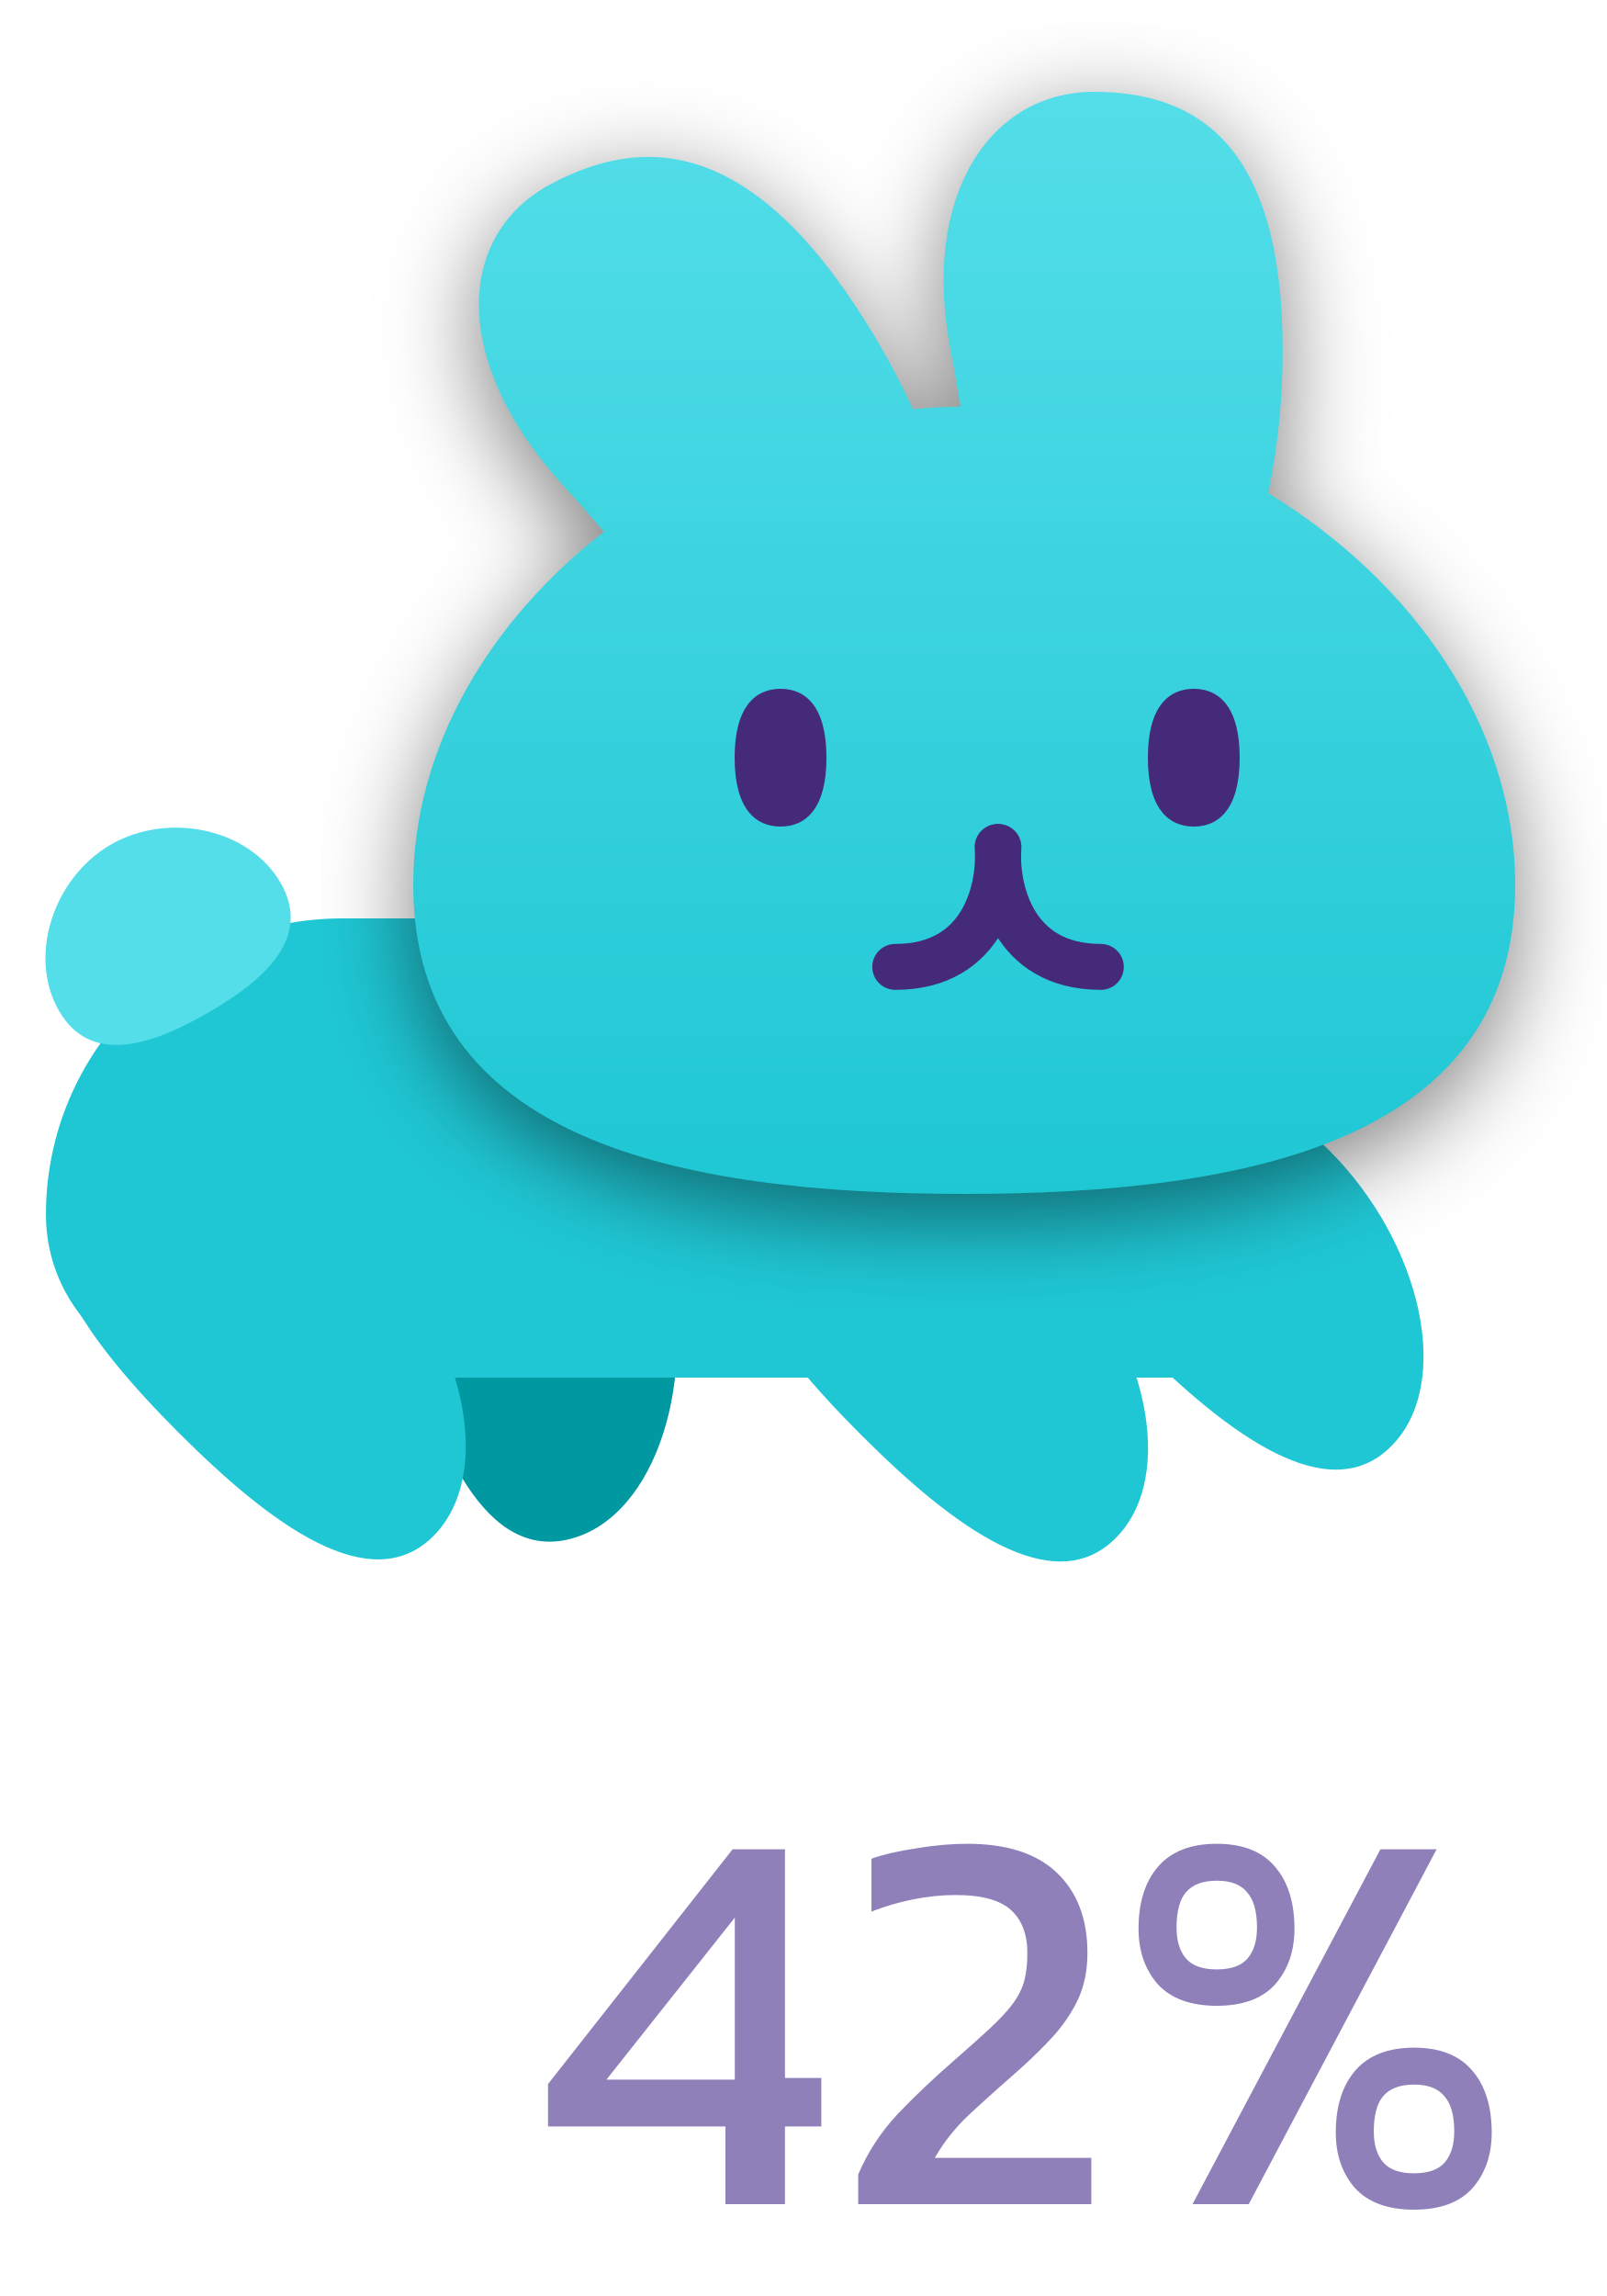
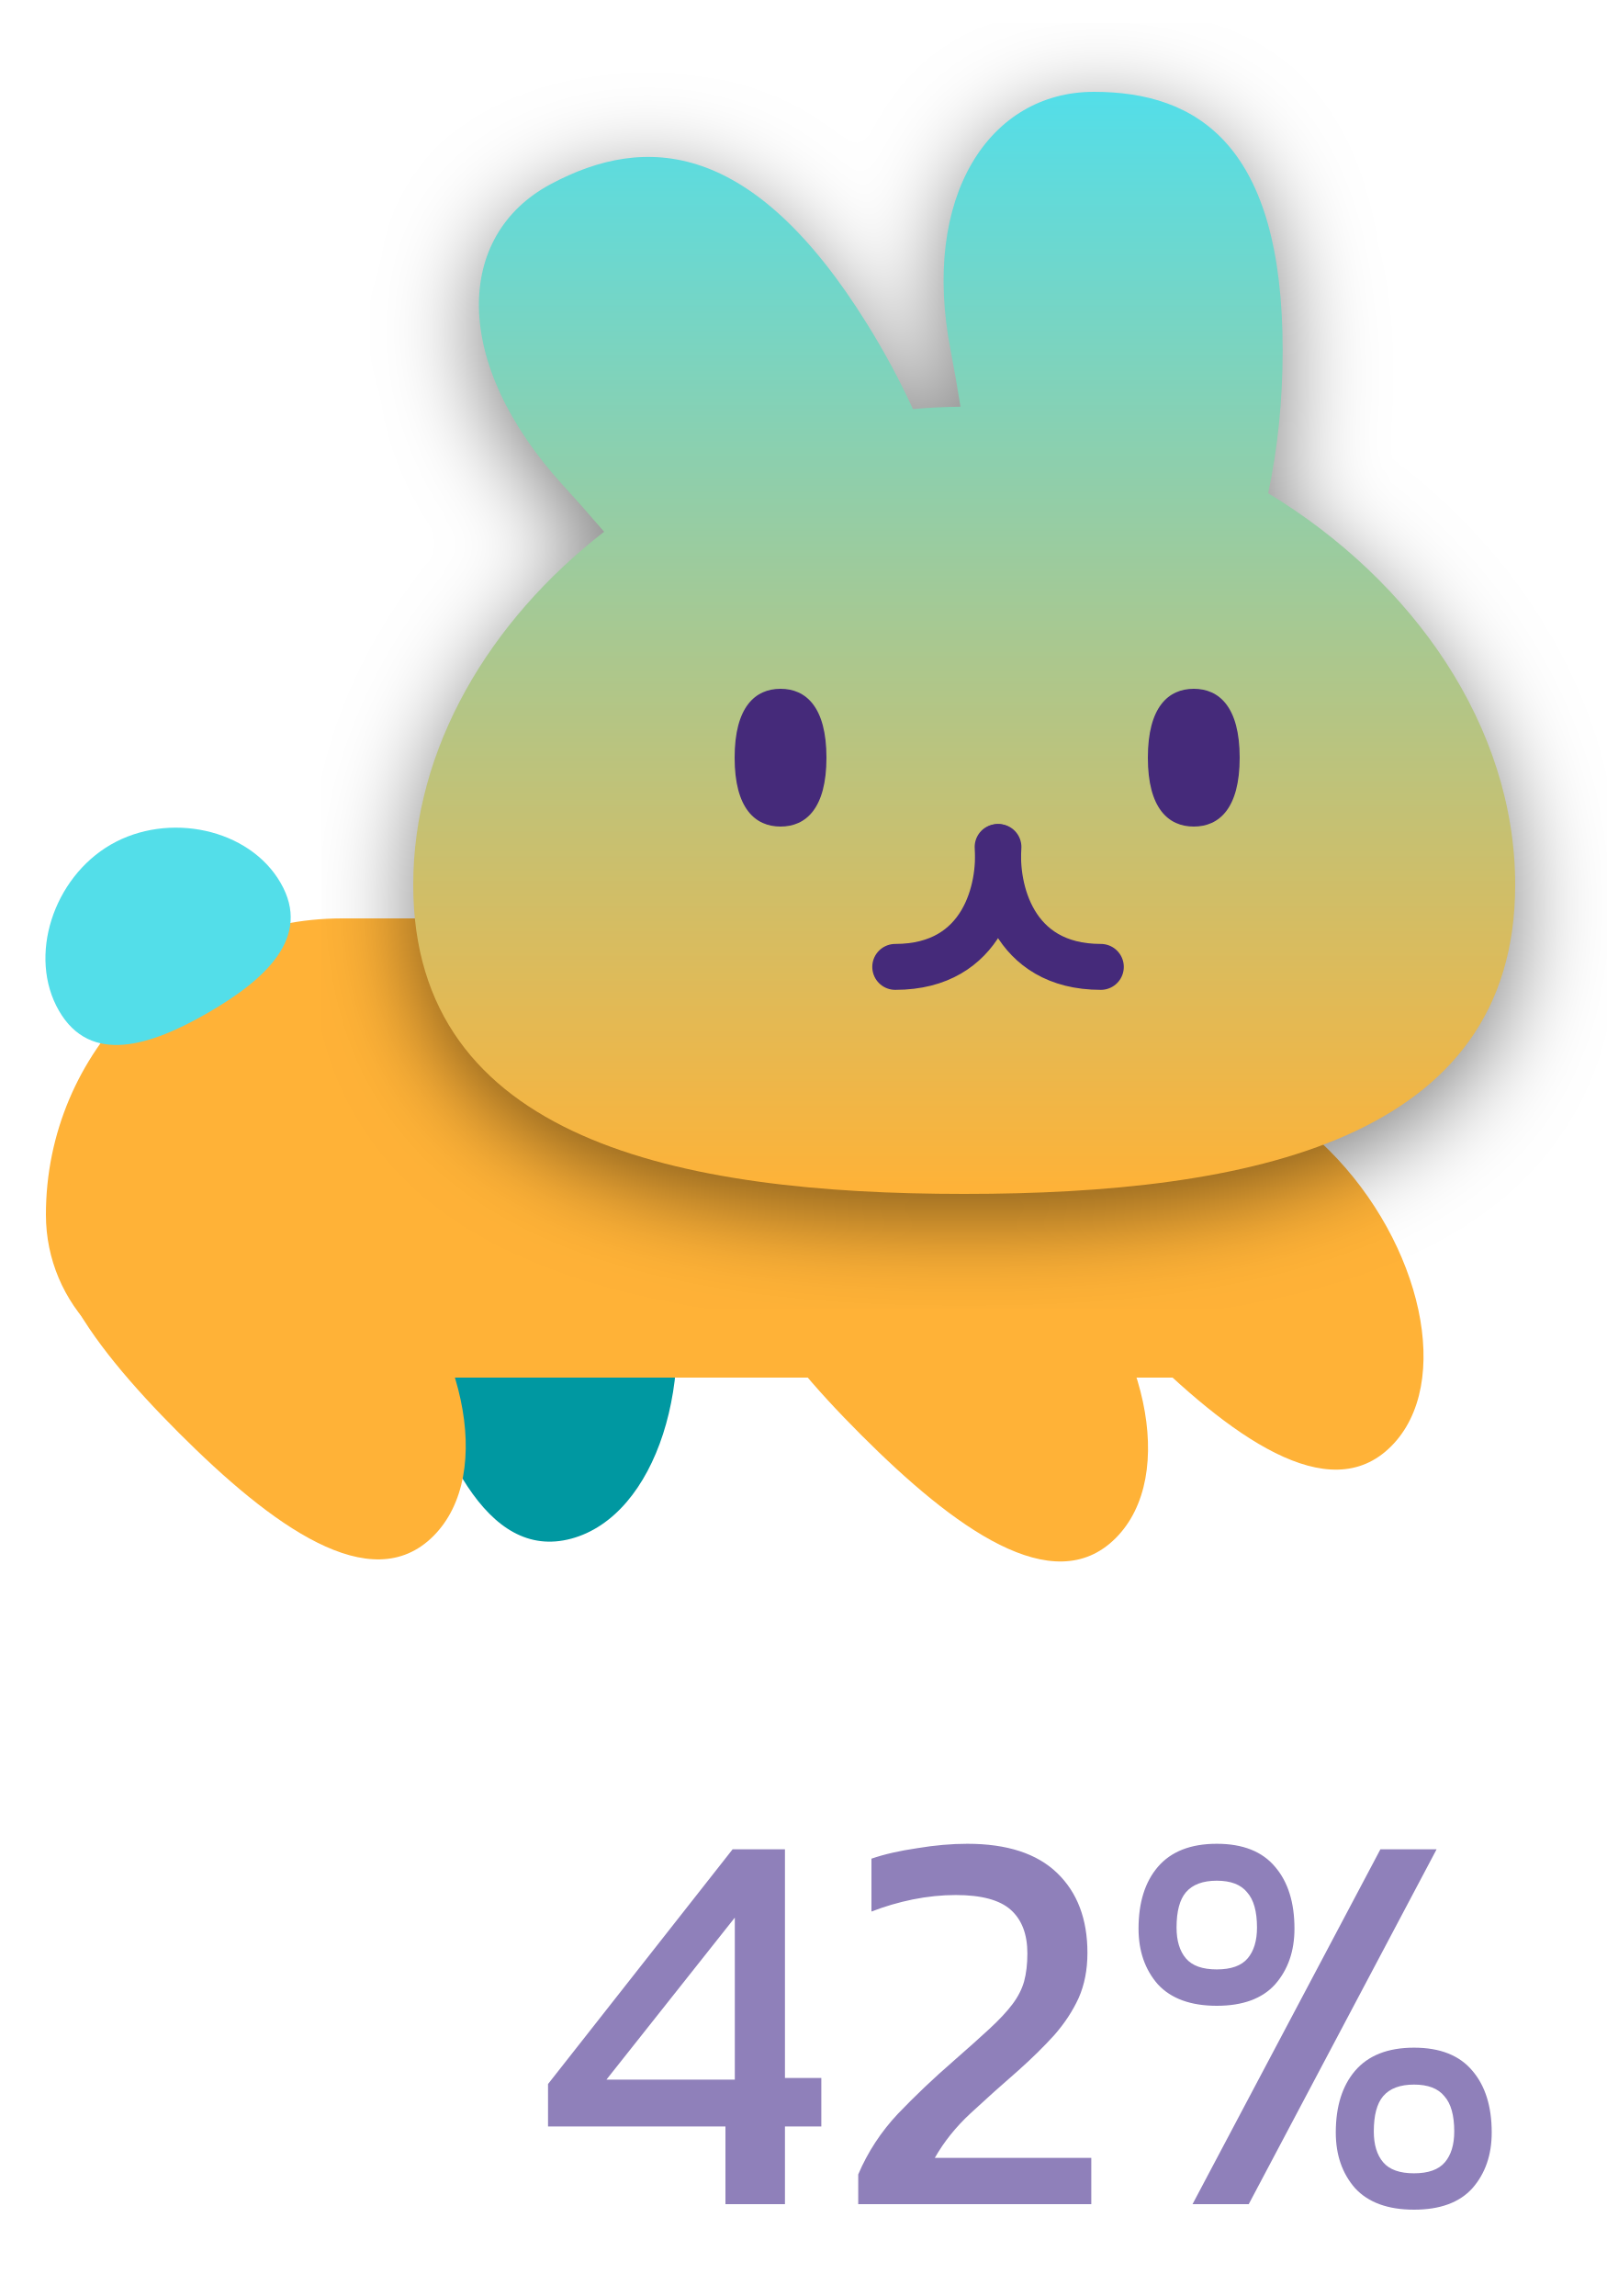
<svg xmlns="http://www.w3.org/2000/svg" width="35" height="50" fill="none" viewBox="0 0 35 50">
  <path fill="#0098A1" d="M9.588 22.865C7.729 23.363 8.025 26.033 8.764 28.79C9.502 31.546 10.581 34.006 12.44 33.508C14.299 33.01 15.233 30.01 14.495 27.254C13.756 24.498 11.447 22.367 9.588 22.865Z" />
-   <path fill="#1FC7D4" d="M1 26.452C1 22.889 3.888 20 7.452 20H13V30H4.548C2.589 30 1 28.411 1 26.452Z" />
+   <path fill="#FFB237" d="M1 26.452C1 22.889 3.888 20 7.452 20H13V30H4.548C2.589 30 1 28.411 1 26.452Z" />
  <path fill="#53DEE9" d="M6.111 19.225C6.797 20.412 5.778 21.334 4.528 22.056C3.278 22.778 1.97 23.199 1.284 22.011C0.599 20.824 1.163 19.115 2.413 18.393C3.663 17.672 5.425 18.037 6.111 19.225Z" />
-   <path fill="#1FC7D4" d="M1.647 25.66C0.286 27.021 1.878 29.185 3.895 31.203C5.913 33.221 8.077 34.812 9.438 33.452C10.799 32.091 10.108 29.025 8.091 27.008C6.073 24.99 3.007 24.299 1.647 25.66Z" />
-   <rect width="1" height="10" fill="#1FC7D4" transform="matrix(-1 0 0 1 14 20)" />
-   <rect width="17" height="10" x="9" y="20" fill="#1FC7D4" />
-   <path fill="#1FC7D4" d="M16.507 25.706C15.146 27.067 16.738 29.231 18.756 31.249C20.773 33.267 22.938 34.858 24.298 33.497C25.659 32.137 24.968 29.071 22.951 27.053C20.933 25.036 17.868 24.345 16.507 25.706Z" />
-   <path fill="#1FC7D4" d="M22.507 23.706C21.146 25.067 22.738 27.231 24.756 29.249C26.773 31.267 28.938 32.858 30.298 31.497C31.659 30.137 30.968 27.071 28.951 25.053C26.933 23.036 23.868 22.345 22.507 23.706Z" />
+   <path fill="#FFB237" d="M1.647 25.66C0.286 27.021 1.878 29.185 3.895 31.203C5.913 33.221 8.077 34.812 9.438 33.452C10.799 32.091 10.108 29.025 8.091 27.008C6.073 24.99 3.007 24.299 1.647 25.66Z" />
+   <rect width="1" height="10" fill="#FFB237" transform="matrix(-1 0 0 1 14 20)" />
+   <rect width="17" height="10" x="9" y="20" fill="#FFB237" />
+   <path fill="#FFB237" d="M16.507 25.706C15.146 27.067 16.738 29.231 18.756 31.249C20.773 33.267 22.938 34.858 24.298 33.497C25.659 32.137 24.968 29.071 22.951 27.053C20.933 25.036 17.868 24.345 16.507 25.706Z" />
+   <path fill="#FFB237" d="M22.507 23.706C21.146 25.067 22.738 27.231 24.756 29.249C26.773 31.267 28.938 32.858 30.298 31.497C31.659 30.137 30.968 27.071 28.951 25.053C26.933 23.036 23.868 22.345 22.507 23.706Z" />
  <g filter="url(#filter0_d)">
    <path fill="url(#paint0_linear_bunny_full)" fill-rule="evenodd" d="M20.705 7.634C20.781 8.027 20.852 8.438 20.919 8.857C20.573 8.86 20.227 8.877 19.884 8.909C19.603 8.295 19.269 7.672 18.884 7.053C16.396 3.051 14.062 2.901 11.989 4.013C9.915 5.124 9.811 7.896 12.283 10.592C12.57 10.905 12.863 11.238 13.157 11.58C10.66 13.516 9 16.291 9 19.27C9 24.829 14.785 26 21 26C27.215 26 33 24.829 33 19.27C33 15.828 30.784 12.658 27.621 10.741C27.824 9.785 27.936 8.735 27.936 7.634C27.936 3.172 26.095 2 23.824 2C21.553 2 20.051 4.271 20.705 7.634Z" clip-rule="evenodd" />
  </g>
  <path stroke="#452A7A" stroke-linecap="round" d="M21.728 18.445C21.796 19.315 21.445 21.056 19.498 21.056" />
  <path stroke="#452A7A" stroke-linecap="round" d="M21.746 18.445C21.678 19.315 22.03 21.056 23.976 21.056" />
  <path fill="#452A7A" d="M18 16.5C18 17.605 17.552 18 17 18C16.448 18 16 17.605 16 16.5C16 15.395 16.448 15 17 15C17.552 15 18 15.395 18 16.5Z" />
  <path fill="#452A7A" d="M27 16.5C27 17.605 26.552 18 26 18C25.448 18 25 17.605 25 16.5C25 15.395 25.448 15 26 15C26.552 15 27 15.395 27 16.5Z" />
  <path fill="#8F80BA" d="M15.8 48V46.308H11.936V45.384L15.956 40.272H17.096V45.252H17.888V46.308H17.096V48H15.8ZM13.208 45.288H16.004V41.76L13.208 45.288ZM18.692 48V47.352C18.9 46.864 19.188 46.424 19.556 46.032C19.932 45.64 20.332 45.26 20.756 44.892C21.076 44.612 21.34 44.376 21.548 44.184C21.764 43.984 21.932 43.804 22.052 43.644C22.172 43.484 22.256 43.32 22.304 43.152C22.352 42.976 22.376 42.772 22.376 42.54C22.376 42.124 22.256 41.808 22.016 41.592C21.776 41.376 21.376 41.268 20.816 41.268C20.512 41.268 20.2 41.3 19.88 41.364C19.568 41.428 19.268 41.516 18.98 41.628V40.476C19.26 40.38 19.592 40.304 19.976 40.248C20.36 40.184 20.724 40.152 21.068 40.152C21.932 40.152 22.584 40.364 23.024 40.788C23.464 41.212 23.684 41.792 23.684 42.528C23.684 42.896 23.62 43.224 23.492 43.512C23.364 43.792 23.188 44.06 22.964 44.316C22.74 44.564 22.48 44.82 22.184 45.084C21.816 45.404 21.468 45.716 21.14 46.02C20.82 46.316 20.56 46.64 20.36 46.992H23.768V48H18.692ZM26.501 43.68C25.933 43.68 25.505 43.524 25.217 43.212C24.937 42.892 24.797 42.488 24.797 42C24.797 41.432 24.937 40.984 25.217 40.656C25.505 40.32 25.933 40.152 26.501 40.152C27.069 40.152 27.493 40.32 27.773 40.656C28.053 40.984 28.193 41.432 28.193 42C28.193 42.488 28.053 42.892 27.773 43.212C27.493 43.524 27.069 43.68 26.501 43.68ZM25.973 48L30.065 40.272H31.289L27.197 48H25.973ZM26.501 42.888C26.813 42.888 27.037 42.808 27.173 42.648C27.309 42.488 27.377 42.264 27.377 41.976C27.377 41.624 27.305 41.368 27.161 41.208C27.025 41.04 26.805 40.956 26.501 40.956C26.197 40.956 25.973 41.04 25.829 41.208C25.693 41.368 25.625 41.624 25.625 41.976C25.625 42.264 25.693 42.488 25.829 42.648C25.965 42.808 26.189 42.888 26.501 42.888ZM30.797 48.12C30.229 48.12 29.801 47.964 29.513 47.652C29.233 47.332 29.093 46.928 29.093 46.44C29.093 45.872 29.233 45.424 29.513 45.096C29.801 44.76 30.229 44.592 30.797 44.592C31.365 44.592 31.789 44.76 32.069 45.096C32.349 45.424 32.489 45.872 32.489 46.44C32.489 46.928 32.349 47.332 32.069 47.652C31.789 47.964 31.365 48.12 30.797 48.12ZM30.797 47.328C31.109 47.328 31.333 47.248 31.469 47.088C31.605 46.928 31.673 46.704 31.673 46.416C31.673 46.064 31.601 45.808 31.457 45.648C31.321 45.48 31.101 45.396 30.797 45.396C30.493 45.396 30.269 45.48 30.125 45.648C29.989 45.808 29.921 46.064 29.921 46.416C29.921 46.704 29.989 46.928 30.125 47.088C30.261 47.248 30.485 47.328 30.797 47.328Z" />
  <defs>
    <filter id="filter0_d" width="28" height="28" x="7" y=".5" color-interpolation-filters="sRGB" filterUnits="userSpaceOnUse">
      <feFlood flood-opacity="0" result="BackgroundImageFix" />
      <feColorMatrix in="SourceAlpha" type="matrix" values="0 0 0 0 0 0 0 0 0 0 0 0 0 0 0 0 0 0 127 0" />
      <feOffset dy=".5" />
      <feGaussianBlur stdDeviation="1" />
      <feColorMatrix type="matrix" values="0 0 0 0 0 0 0 0 0 0 0 0 0 0 0 0 0 0 0.5 0" />
      <feBlend in2="BackgroundImageFix" mode="normal" result="effect1_dropShadow" />
      <feBlend in="SourceGraphic" in2="effect1_dropShadow" mode="normal" result="shape" />
    </filter>
    <linearGradient id="paint0_linear_bunny_full" x1="21" x2="21" y1="2" y2="26" gradientUnits="userSpaceOnUse">
      <stop stop-color="#53DEE9" />
-       <stop offset="1" stop-color="#1FC7D4" />
+       <stop offset="1" stop-color="#FFB237" />
    </linearGradient>
  </defs>
</svg>
